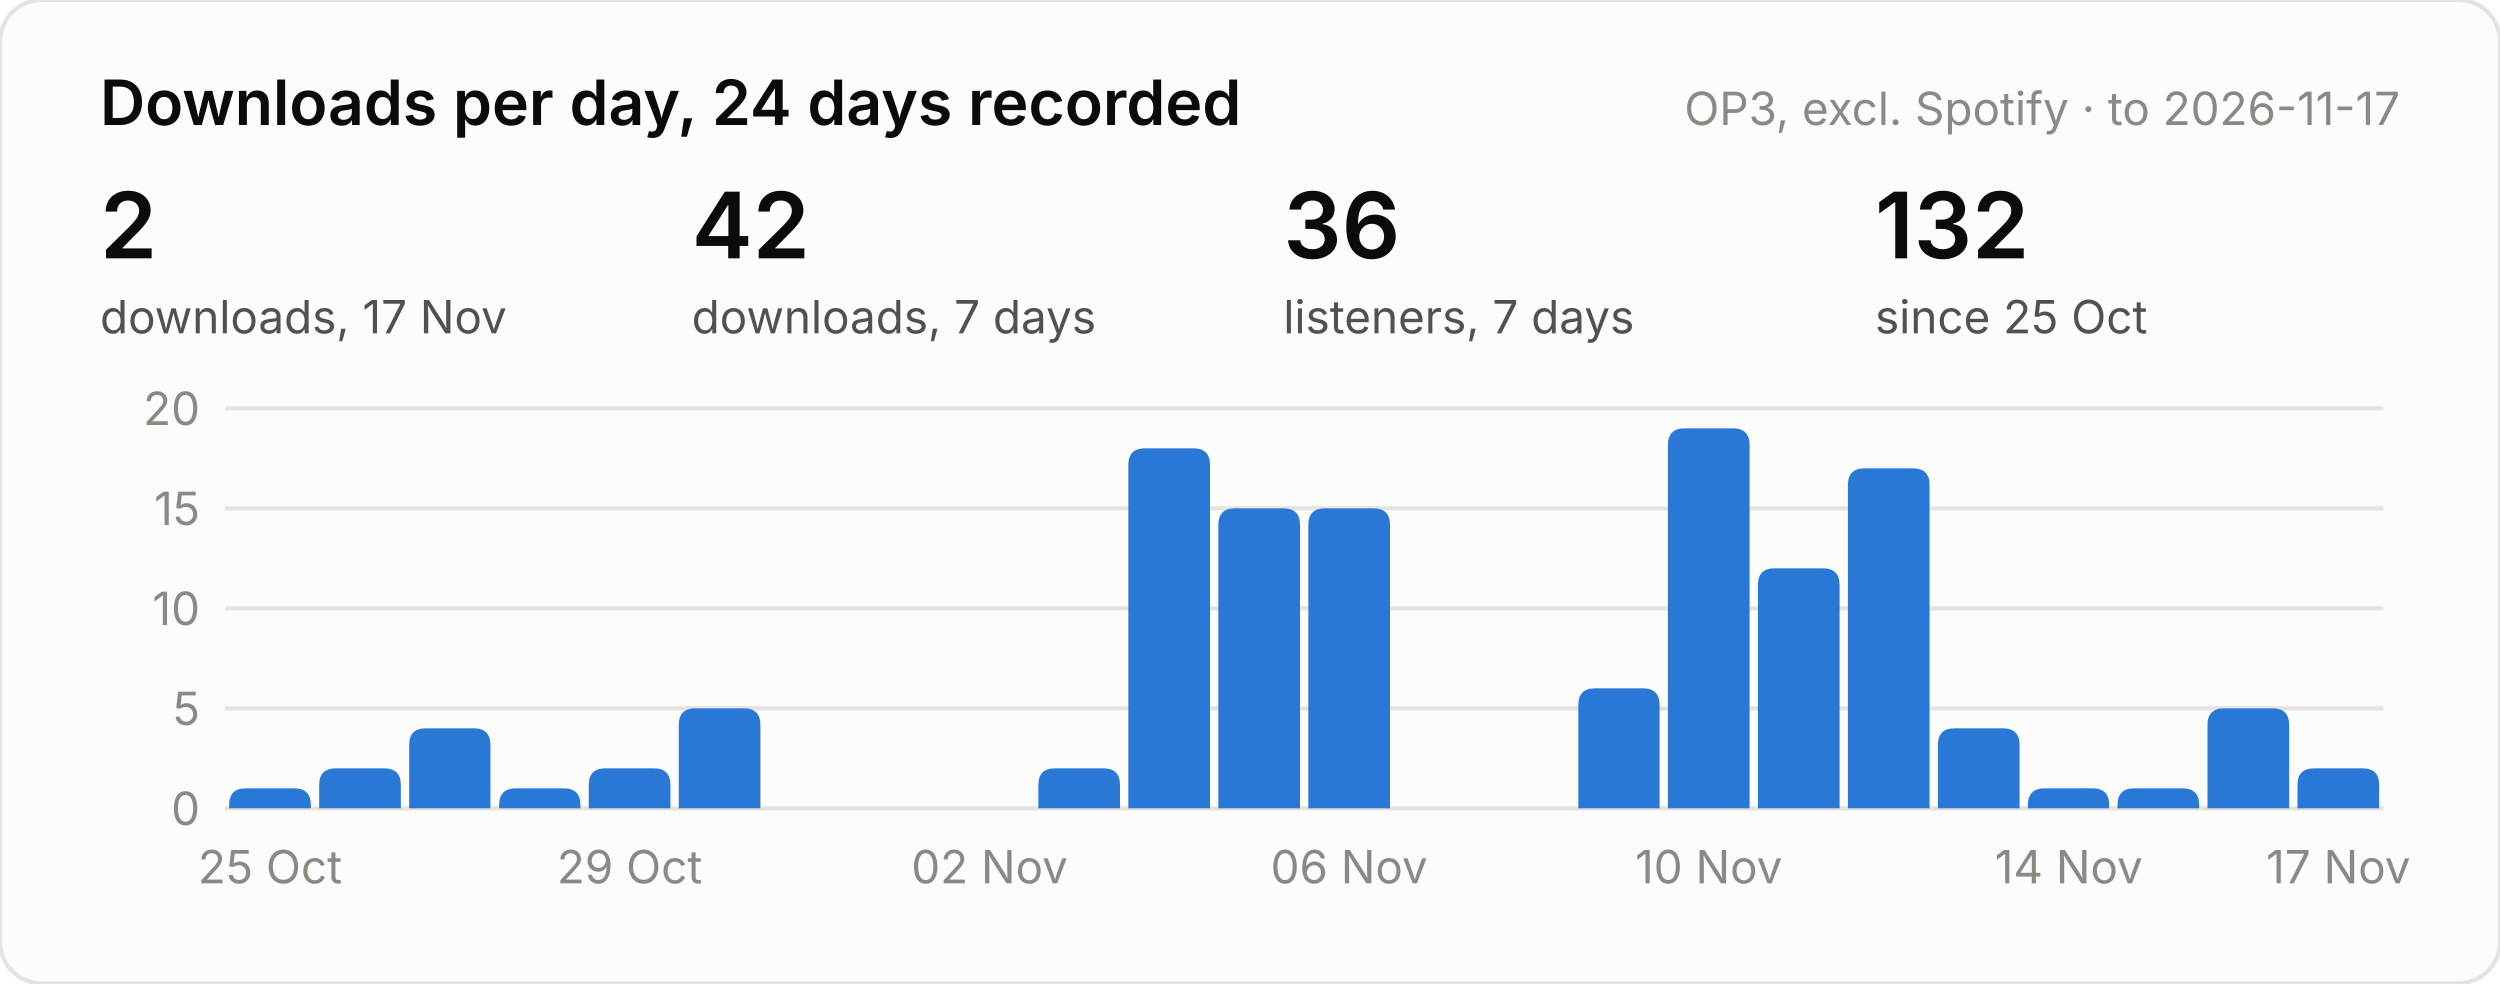
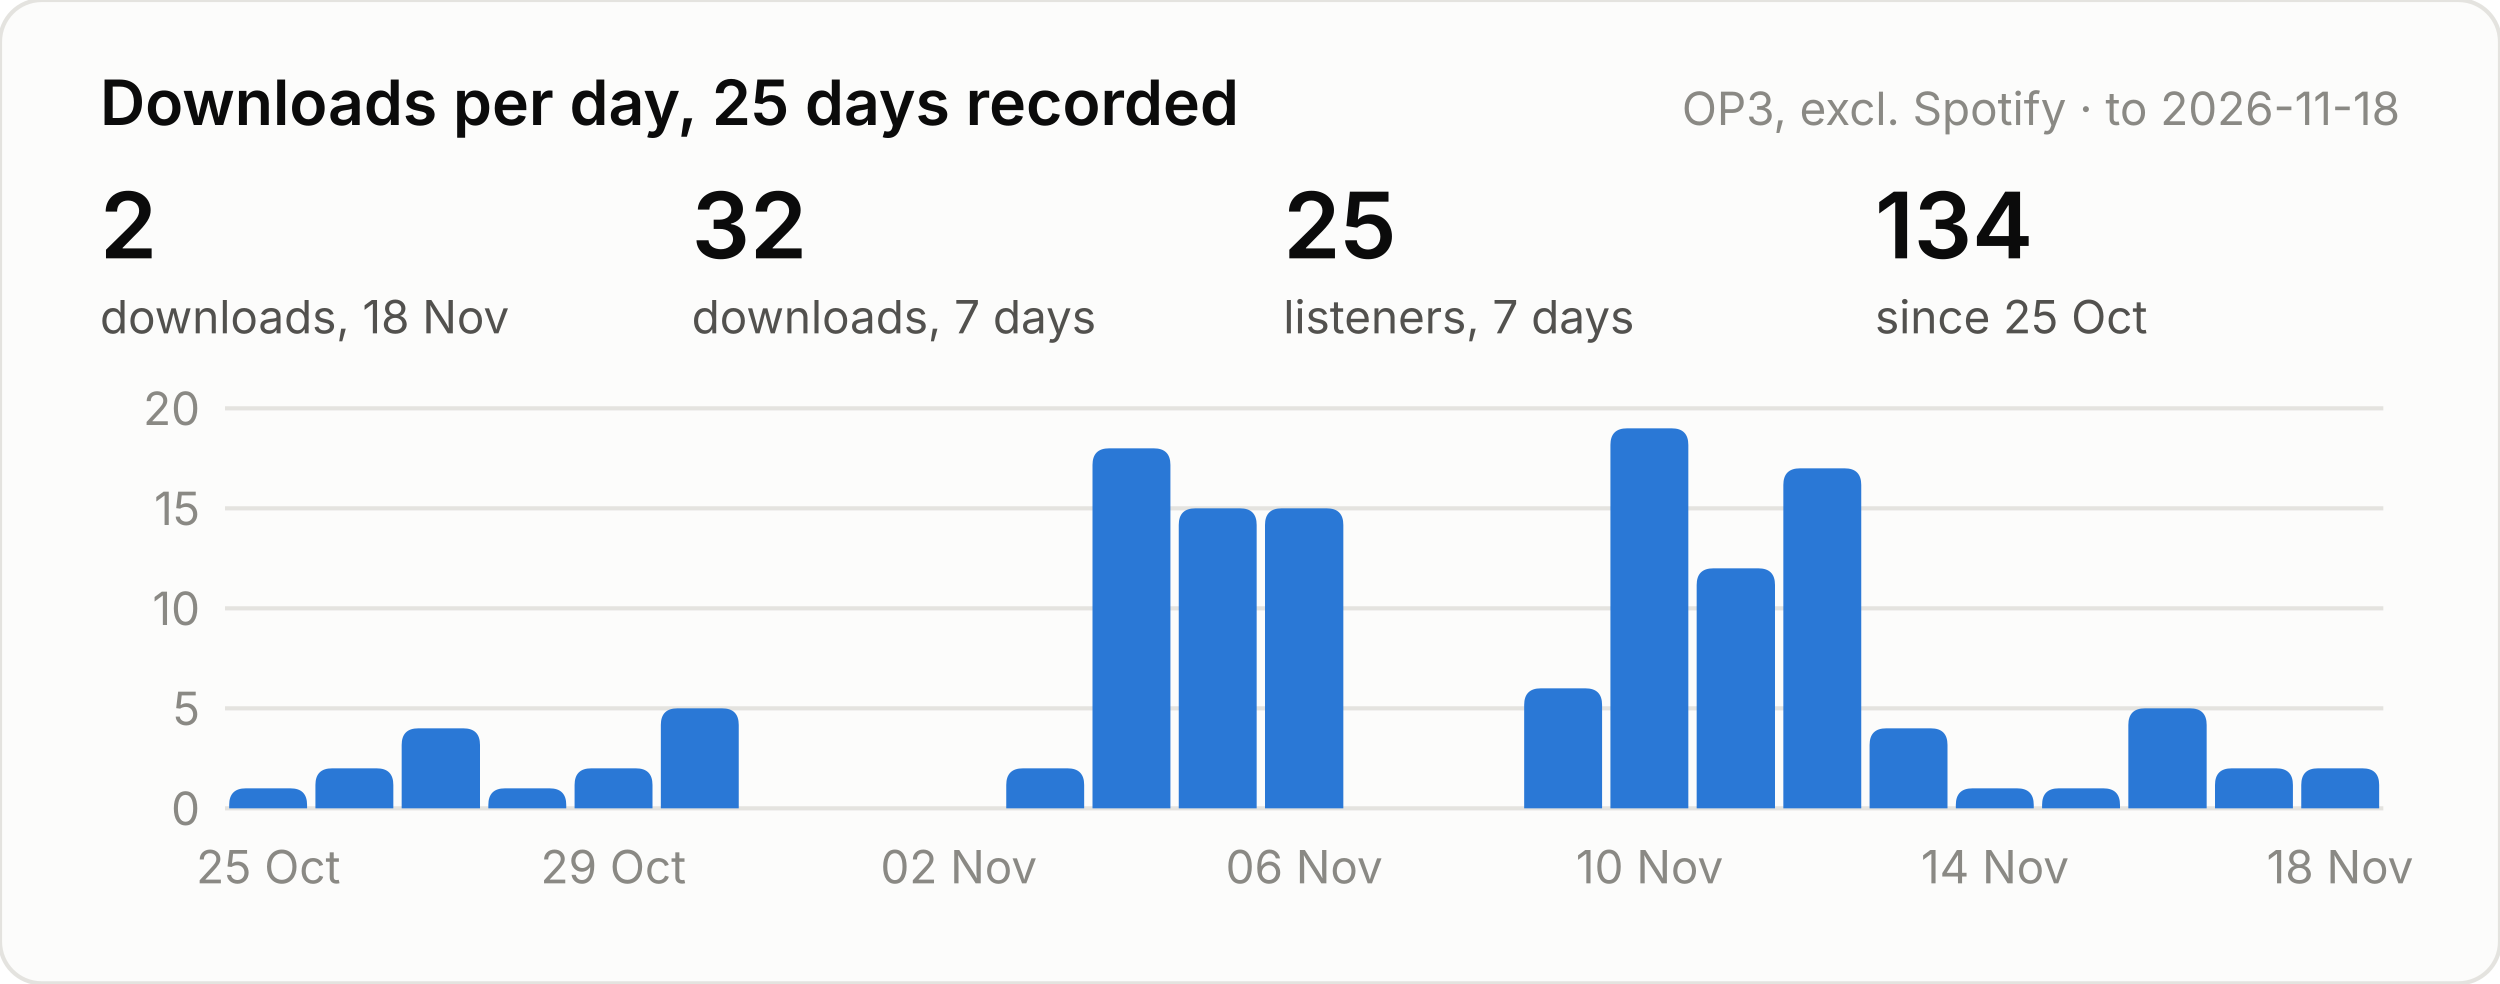
- <svg xmlns="http://www.w3.org/2000/svg" viewBox="0 0 600 236" width="600" height="236" role="img" aria-label="Podcast downloads: 42 in the last 7 days">
+ <svg xmlns="http://www.w3.org/2000/svg" viewBox="0 0 600 236" width="600" height="236" role="img" aria-label="Podcast downloads: 32 in the last 7 days">
  <style>text { font-family:system-ui,-apple-system,'Segoe UI',sans-serif; fill:#8a8984; font-size:11px; }
.h { fill:#0b0b0b; font-size:15px; font-weight:600; } .v { fill:#0b0b0b; font-size:22px; font-weight:600; }
.k { fill:#52514e; font-size:11px; } .grid { stroke:#e4e3df; } .bar { fill:#2a78d6; } .bar.today { opacity:.5; }
.gap { stroke:#8a8984; stroke-dasharray:2 2; } .hit { fill:none; }</style>
  <rect width="600" height="236" rx="10" fill="#fcfcfb" stroke="#e4e3df" />
-   <text x="24" y="30" class="h">Downloads per day, 24 days recorded</text>
-   <text x="576" y="30" text-anchor="end">OP3, excl. Spotify · to 2026-11-17</text>
+   <text x="24" y="30" class="h">Downloads per day, 25 days recorded</text>
+   <text x="576" y="30" text-anchor="end">OP3, excl. Spotify · to 2026-11-18</text>
  <text x="24" y="62" class="v">2</text>
-   <text x="24" y="80" class="k">downloads, 17 Nov</text>
-   <text x="166" y="62" class="v">42</text>
+   <text x="24" y="80" class="k">downloads, 18 Nov</text>
+   <text x="166" y="62" class="v">32</text>
  <text x="166" y="80" class="k">downloads, 7 days</text>
-   <text x="308" y="62" class="v">36</text>
+   <text x="308" y="62" class="v">25</text>
  <text x="308" y="80" class="k">listeners, 7 days</text>
-   <text x="450" y="62" class="v">132</text>
+   <text x="450" y="62" class="v">134</text>
  <text x="450" y="80" class="k">since 25 Oct</text>
-   <svg x="20" y="88" width="560" height="130" viewBox="0 0 560 130" role="img" aria-label="Downloads per day, 24 days">
+   <svg x="20" y="88" width="560" height="130" viewBox="0 0 560 130" role="img" aria-label="Downloads per day, 25 days">
    <line class="grid" x1="34" x2="552" y1="106.0" y2="106.0" />
    <text x="28" y="110.0" text-anchor="end">0</text>
    <line class="grid" x1="34" x2="552" y1="82.0" y2="82.0" />
    <text x="28" y="86.0" text-anchor="end">5</text>
    <line class="grid" x1="34" x2="552" y1="58.0" y2="58.0" />
    <text x="28" y="62.0" text-anchor="end">10</text>
    <line class="grid" x1="34" x2="552" y1="34.0" y2="34.0" />
    <text x="28" y="38.0" text-anchor="end">15</text>
    <line class="grid" x1="34" x2="552" y1="10.0" y2="10.0" />
    <text x="28" y="14.0" text-anchor="end">20</text>
    <g class="col">
-       <rect class="hit" x="34.0" y="10" width="21.6" height="96" />
-       <path class="bar" d="M35.0,106.0V105.2Q35.0,101.2 39.0,101.2H50.6Q54.6,101.2 54.6,105.2V106.0Z" />
+       <rect class="hit" x="34.0" y="10" width="20.7" height="96" />
+       <path class="bar" d="M35.0,106.0V105.2Q35.0,101.2 39.0,101.2H49.7Q53.7,101.2 53.7,105.2V106.0Z" />
    </g>
-     <text x="44.8" y="124" text-anchor="middle">25 Oct</text>
+     <text x="44.4" y="124" text-anchor="middle">25 Oct</text>
    <g class="col">
-       <rect class="hit" x="55.6" y="10" width="21.6" height="96" />
-       <path class="bar" d="M56.6,106.0V100.4Q56.6,96.4 60.6,96.4H72.2Q76.2,96.4 76.2,100.4V106.0Z" />
+       <rect class="hit" x="54.7" y="10" width="20.7" height="96" />
+       <path class="bar" d="M55.7,106.0V100.4Q55.7,96.4 59.7,96.4H70.4Q74.4,96.4 74.4,100.4V106.0Z" />
    </g>
    <g class="col">
-       <rect class="hit" x="77.2" y="10" width="21.6" height="96" />
-       <path class="bar" d="M78.2,106.0V90.8Q78.2,86.8 82.2,86.8H93.7Q97.7,86.8 97.7,90.8V106.0Z" />
+       <rect class="hit" x="75.4" y="10" width="20.7" height="96" />
+       <path class="bar" d="M76.4,106.0V90.8Q76.4,86.8 80.4,86.8H91.2Q95.2,86.8 95.2,90.8V106.0Z" />
    </g>
    <g class="col">
-       <rect class="hit" x="98.8" y="10" width="21.6" height="96" />
-       <path class="bar" d="M99.8,106.0V105.2Q99.8,101.2 103.8,101.2H115.3Q119.3,101.2 119.3,105.2V106.0Z" />
+       <rect class="hit" x="96.2" y="10" width="20.7" height="96" />
+       <path class="bar" d="M97.2,106.0V105.2Q97.2,101.2 101.2,101.2H111.9Q115.9,101.2 115.9,105.2V106.0Z" />
    </g>
    <g class="col">
-       <rect class="hit" x="120.3" y="10" width="21.6" height="96" />
-       <path class="bar" d="M121.3,106.0V100.4Q121.3,96.4 125.3,96.4H136.9Q140.9,96.4 140.9,100.4V106.0Z" />
+       <rect class="hit" x="116.9" y="10" width="20.7" height="96" />
+       <path class="bar" d="M117.9,106.0V100.4Q117.9,96.4 121.9,96.4H132.6Q136.6,96.4 136.6,100.4V106.0Z" />
    </g>
-     <text x="131.1" y="124" text-anchor="middle">29 Oct</text>
+     <text x="127.2" y="124" text-anchor="middle">29 Oct</text>
    <g class="col">
-       <rect class="hit" x="141.9" y="10" width="21.6" height="96" />
-       <path class="bar" d="M142.9,106.0V86.0Q142.9,82.0 146.9,82.0H158.5Q162.5,82.0 162.5,86.0V106.0Z" />
+       <rect class="hit" x="137.6" y="10" width="20.7" height="96" />
+       <path class="bar" d="M138.6,106.0V86.0Q138.6,82.0 142.6,82.0H153.3Q157.3,82.0 157.3,86.0V106.0Z" />
    </g>
    <g class="col">
-       <rect class="hit" x="163.5" y="10" width="21.6" height="96" />
+       <rect class="hit" x="158.3" y="10" width="20.7" height="96" />
    </g>
    <g class="col">
-       <rect class="hit" x="185.1" y="10" width="21.6" height="96" />
+       <rect class="hit" x="179.0" y="10" width="20.7" height="96" />
    </g>
    <g class="col">
-       <rect class="hit" x="206.7" y="10" width="21.6" height="96" />
+       <rect class="hit" x="199.8" y="10" width="20.7" height="96" />
    </g>
-     <text x="217.5" y="124" text-anchor="middle">02 Nov</text>
+     <text x="210.1" y="124" text-anchor="middle">02 Nov</text>
    <g class="col">
-       <rect class="hit" x="228.2" y="10" width="21.6" height="96" />
-       <path class="bar" d="M229.2,106.0V100.4Q229.2,96.4 233.2,96.4H244.8Q248.8,96.4 248.8,100.4V106.0Z" />
+       <rect class="hit" x="220.5" y="10" width="20.7" height="96" />
+       <path class="bar" d="M221.5,106.0V100.4Q221.5,96.4 225.5,96.4H236.2Q240.2,96.4 240.2,100.4V106.0Z" />
    </g>
    <g class="col">
-       <rect class="hit" x="249.8" y="10" width="21.6" height="96" />
-       <path class="bar" d="M250.8,106.0V23.6Q250.8,19.6 254.8,19.6H266.4Q270.4,19.6 270.4,23.6V106.0Z" />
+       <rect class="hit" x="241.2" y="10" width="20.7" height="96" />
+       <path class="bar" d="M242.2,106.0V23.6Q242.2,19.6 246.2,19.6H256.9Q260.9,19.6 260.9,23.6V106.0Z" />
    </g>
    <g class="col">
-       <rect class="hit" x="271.4" y="10" width="21.6" height="96" />
-       <path class="bar" d="M272.4,106.0V38.0Q272.4,34.0 276.4,34.0H288.0Q292.0,34.0 292.0,38.0V106.0Z" />
+       <rect class="hit" x="261.9" y="10" width="20.7" height="96" />
+       <path class="bar" d="M262.9,106.0V38.0Q262.9,34.0 266.9,34.0H277.6Q281.6,34.0 281.6,38.0V106.0Z" />
    </g>
    <g class="col">
-       <rect class="hit" x="293.0" y="10" width="21.6" height="96" />
-       <path class="bar" d="M294.0,106.0V38.0Q294.0,34.0 298.0,34.0H309.6Q313.6,34.0 313.6,38.0V106.0Z" />
+       <rect class="hit" x="282.6" y="10" width="20.7" height="96" />
+       <path class="bar" d="M283.6,106.0V38.0Q283.6,34.0 287.6,34.0H298.4Q302.4,34.0 302.4,38.0V106.0Z" />
    </g>
-     <text x="303.8" y="124" text-anchor="middle">06 Nov</text>
+     <text x="293.0" y="124" text-anchor="middle">06 Nov</text>
    <g class="col">
-       <rect class="hit" x="314.6" y="10" width="21.6" height="96" />
+       <rect class="hit" x="303.4" y="10" width="20.7" height="96" />
    </g>
    <g class="col">
-       <rect class="hit" x="336.2" y="10" width="21.6" height="96" />
+       <rect class="hit" x="324.1" y="10" width="20.7" height="96" />
    </g>
    <g class="col">
-       <rect class="hit" x="357.8" y="10" width="21.6" height="96" />
-       <path class="bar" d="M358.8,106.0V81.2Q358.8,77.2 362.8,77.2H374.3Q378.3,77.2 378.3,81.2V106.0Z" />
+       <rect class="hit" x="344.8" y="10" width="20.7" height="96" />
+       <path class="bar" d="M345.8,106.0V81.2Q345.8,77.2 349.8,77.2H360.5Q364.5,77.2 364.5,81.2V106.0Z" />
    </g>
    <g class="col">
-       <rect class="hit" x="379.3" y="10" width="21.6" height="96" />
-       <path class="bar" d="M380.3,106.0V18.8Q380.3,14.8 384.3,14.8H395.9Q399.9,14.8 399.9,18.8V106.0Z" />
+       <rect class="hit" x="365.5" y="10" width="20.7" height="96" />
+       <path class="bar" d="M366.5,106.0V18.8Q366.5,14.8 370.5,14.8H381.2Q385.2,14.8 385.2,18.8V106.0Z" />
    </g>
-     <text x="390.1" y="124" text-anchor="middle">10 Nov</text>
+     <text x="375.9" y="124" text-anchor="middle">10 Nov</text>
    <g class="col">
-       <rect class="hit" x="400.9" y="10" width="21.6" height="96" />
-       <path class="bar" d="M401.9,106.0V52.4Q401.9,48.4 405.9,48.4H417.5Q421.5,48.4 421.5,52.4V106.0Z" />
+       <rect class="hit" x="386.2" y="10" width="20.7" height="96" />
+       <path class="bar" d="M387.2,106.0V52.4Q387.2,48.4 391.2,48.4H402.0Q406.0,48.4 406.0,52.4V106.0Z" />
    </g>
    <g class="col">
-       <rect class="hit" x="422.5" y="10" width="21.6" height="96" />
-       <path class="bar" d="M423.5,106.0V28.4Q423.5,24.4 427.5,24.4H439.1Q443.1,24.4 443.1,28.4V106.0Z" />
+       <rect class="hit" x="407.0" y="10" width="20.7" height="96" />
+       <path class="bar" d="M408.0,106.0V28.4Q408.0,24.4 412.0,24.4H422.7Q426.7,24.4 426.7,28.4V106.0Z" />
    </g>
    <g class="col">
-       <rect class="hit" x="444.1" y="10" width="21.6" height="96" />
-       <path class="bar" d="M445.1,106.0V90.8Q445.1,86.8 449.1,86.8H460.7Q464.7,86.8 464.7,90.8V106.0Z" />
+       <rect class="hit" x="427.7" y="10" width="20.7" height="96" />
+       <path class="bar" d="M428.7,106.0V90.8Q428.7,86.8 432.7,86.8H443.4Q447.4,86.8 447.4,90.8V106.0Z" />
    </g>
    <g class="col">
-       <rect class="hit" x="465.7" y="10" width="21.6" height="96" />
-       <path class="bar" d="M466.7,106.0V105.2Q466.7,101.2 470.7,101.2H482.2Q486.2,101.2 486.2,105.2V106.0Z" />
+       <rect class="hit" x="448.4" y="10" width="20.7" height="96" />
+       <path class="bar" d="M449.4,106.0V105.2Q449.4,101.2 453.4,101.2H464.1Q468.1,101.2 468.1,105.2V106.0Z" />
    </g>
-     <text x="476.5" y="124" text-anchor="middle">14 Nov</text>
+     <text x="458.8" y="124" text-anchor="middle">14 Nov</text>
    <g class="col">
-       <rect class="hit" x="487.2" y="10" width="21.6" height="96" />
-       <path class="bar" d="M488.2,106.0V105.2Q488.2,101.2 492.2,101.2H503.8Q507.8,101.2 507.8,105.2V106.0Z" />
+       <rect class="hit" x="469.1" y="10" width="20.7" height="96" />
+       <path class="bar" d="M470.1,106.0V105.2Q470.1,101.2 474.1,101.2H484.8Q488.8,101.2 488.8,105.2V106.0Z" />
    </g>
    <g class="col">
-       <rect class="hit" x="508.8" y="10" width="21.6" height="96" />
-       <path class="bar" d="M509.8,106.0V86.0Q509.8,82.0 513.8,82.0H525.4Q529.4,82.0 529.4,86.0V106.0Z" />
+       <rect class="hit" x="489.8" y="10" width="20.7" height="96" />
+       <path class="bar" d="M490.8,106.0V86.0Q490.8,82.0 494.8,82.0H505.6Q509.6,82.0 509.6,86.0V106.0Z" />
    </g>
    <g class="col">
-       <rect class="hit" x="530.4" y="10" width="21.6" height="96" />
-       <path class="bar" d="M531.4,106.0V100.4Q531.4,96.4 535.4,96.4H547.0Q551.0,96.4 551.0,100.4V106.0Z" />
+       <rect class="hit" x="510.6" y="10" width="20.7" height="96" />
+       <path class="bar" d="M511.6,106.0V100.4Q511.6,96.4 515.6,96.4H526.3Q530.3,96.4 530.3,100.4V106.0Z" />
    </g>
-     <text x="541.2" y="124" text-anchor="middle">17 Nov</text>
+     <g class="col">
+       <rect class="hit" x="531.3" y="10" width="20.7" height="96" />
+       <path class="bar" d="M532.3,106.0V100.4Q532.3,96.4 536.3,96.4H547.0Q551.0,96.4 551.0,100.4V106.0Z" />
+     </g>
+     <text x="541.6" y="124" text-anchor="middle">18 Nov</text>
  </svg>
</svg>
